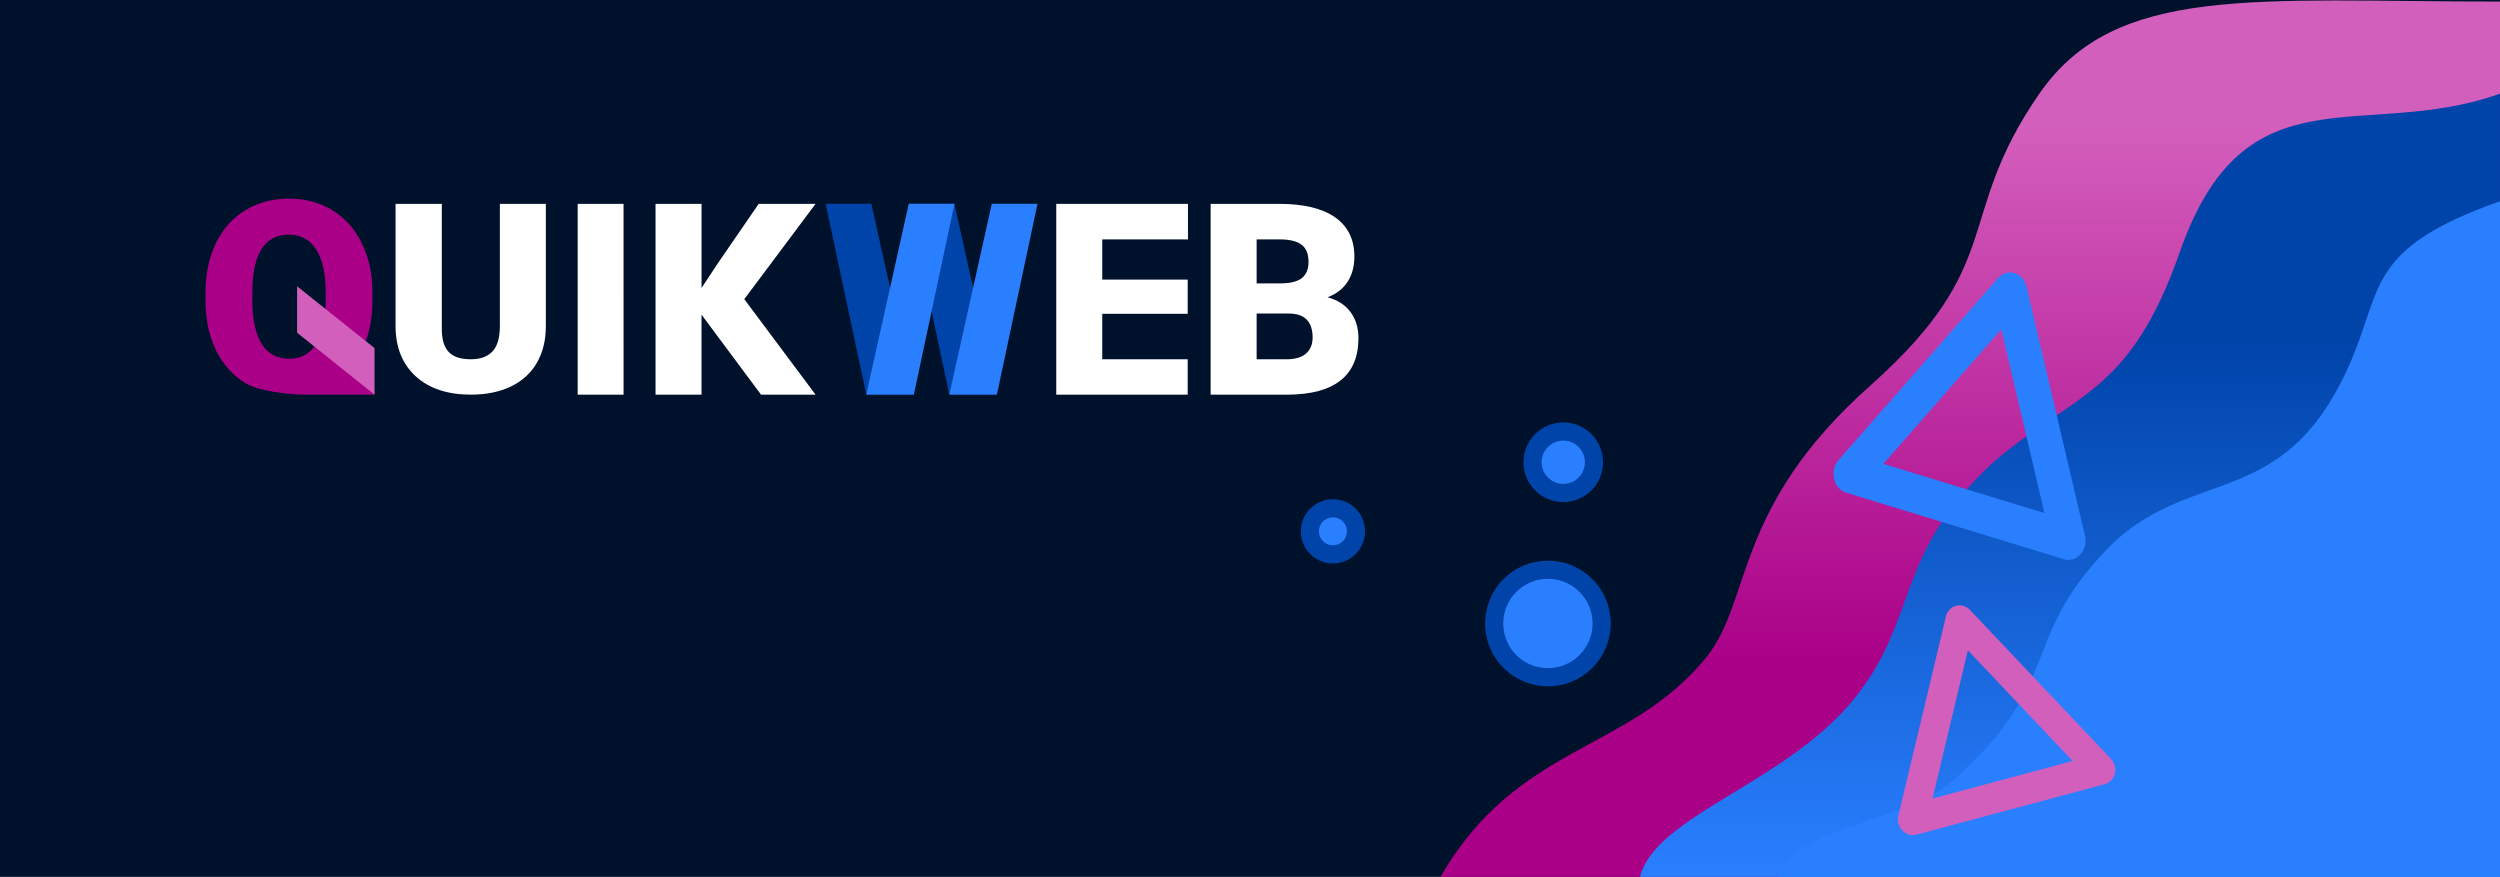
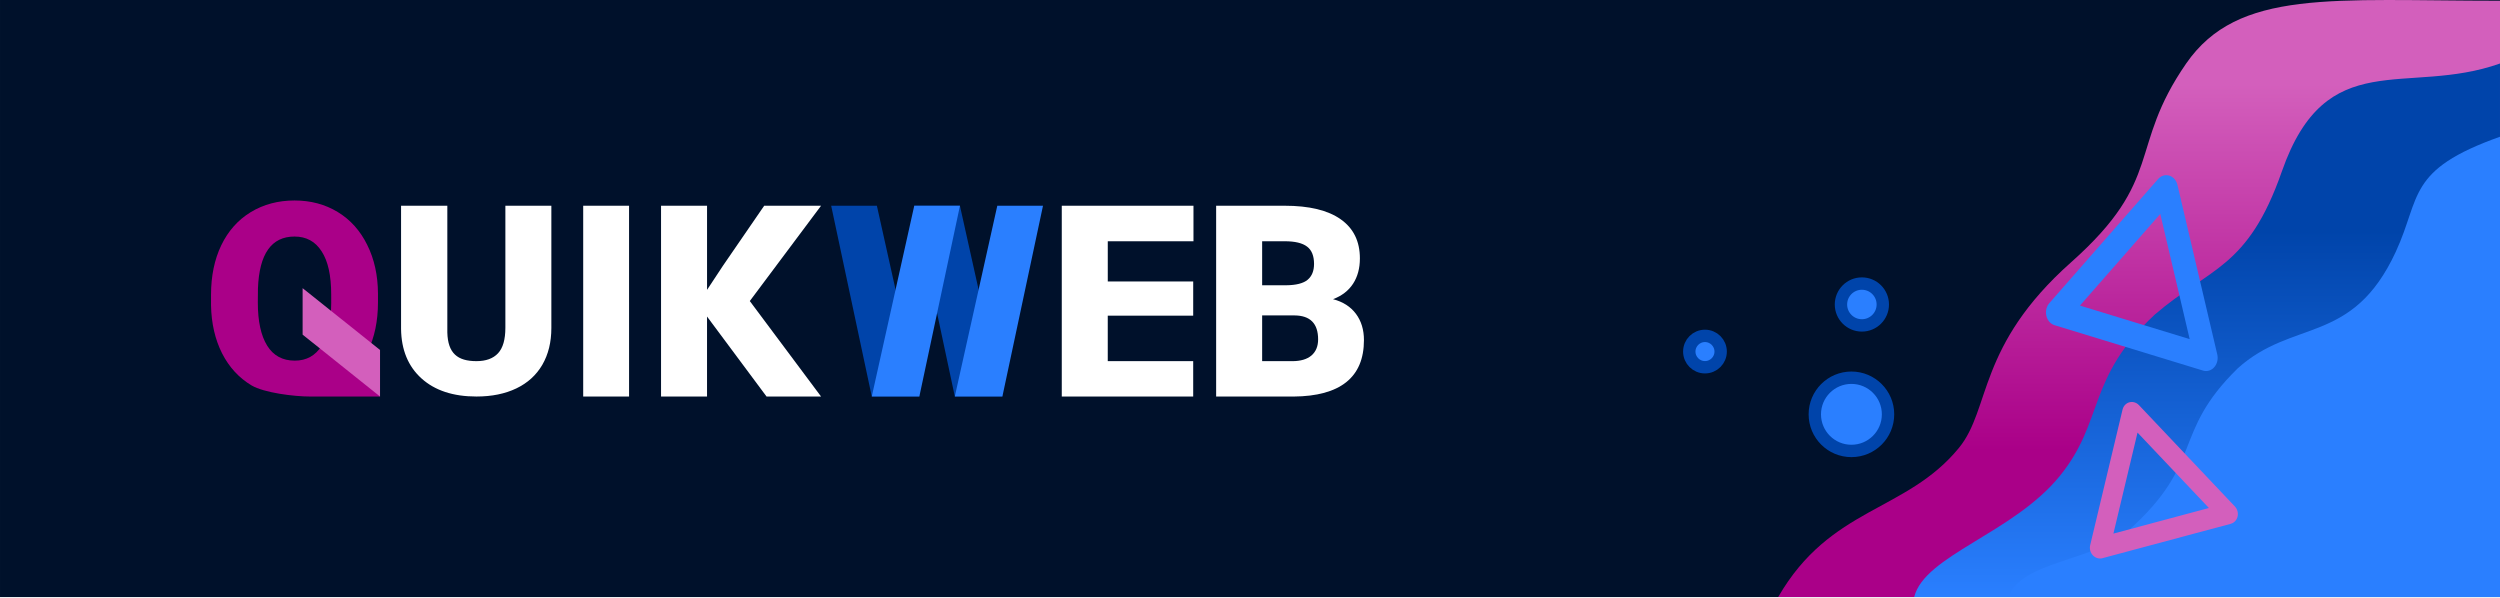
- <svg xmlns="http://www.w3.org/2000/svg" xmlns:xlink="http://www.w3.org/1999/xlink" width="177.271mm" height="62.177mm" viewBox="0 0 177.271 62.177" version="1.1" id="svg5" xml:space="preserve">
+ <svg xmlns="http://www.w3.org/2000/svg" xmlns:xlink="http://www.w3.org/1999/xlink" width="177.271mm" height="42.333mm" viewBox="0 0 177.271 42.333" version="1.1" id="svg5" xml:space="preserve">
  <defs id="defs2">
    <rect x="56.401" y="125.856" width="230" height="60" id="rect7972" />
    <rect x="56.401" y="115.856" width="190" height="30" id="rect7962" />
    <linearGradient id="linearGradient7024">
      <stop style="stop-color:#0044aa;stop-opacity:1;" offset="0" id="stop7020" />
      <stop style="stop-color:#2a7fff;stop-opacity:1" offset="1" id="stop7022" />
    </linearGradient>
    <linearGradient id="linearGradient4667">
      <stop style="stop-color:#aa0088;stop-opacity:1;" offset="0" id="stop4663" />
      <stop style="stop-color:#d35fbc;stop-opacity:1" offset="1" id="stop4665" />
    </linearGradient>
    <rect x="0" y="45" width="135" height="30" id="rect33942" />
    <rect x="10" y="45" width="105" height="20" id="rect76482" />
    <rect x="0" y="50" width="140" height="40" id="rect57021" />
    <rect x="35.081" y="38.995" width="48.033" height="6.014" id="rect948" />
    <rect x="34.68" y="31.645" width="50.781" height="14.165" id="rect942" />
    <rect x="34.948" y="31.044" width="49.111" height="18.575" id="rect936" />
    <rect x="34.146" y="31.177" width="45.235" height="8.285" id="rect930" />
    <rect x="34.301" y="51.074" width="53.904" height="20.078" id="rect22" />
    <rect x="26.059" y="24.589" width="60.403" height="25.658" id="rect12" />
    <clipPath clipPathUnits="userSpaceOnUse" id="clipPath1054">
      <rect style="display:none;fill:#000000;fill-opacity:1;stroke:none;stroke-width:0.065;stroke-miterlimit:4;stroke-dasharray:none" id="rect1056" width="21.348" height="0.802" x="34.159" y="35.727" />
      <path id="lpe_path-effect1058" style="display:block;fill:#000000;fill-opacity:1;stroke:none;stroke-width:0.065;stroke-miterlimit:4;stroke-dasharray:none" class="powerclip" d="M 29.977,28.034 H 59.209 V 45.235 H 29.977 Z m 4.181,7.694 v 0.802 h 21.348 v -0.802 z" />
    </clipPath>
    <linearGradient xlink:href="#linearGradient4667" id="linearGradient4669" x1="52.917" y1="113.771" x2="52.917" y2="67.469" gradientUnits="userSpaceOnUse" />
    <linearGradient xlink:href="#linearGradient7024" id="linearGradient7026" x1="103.188" y1="85.99" x2="103.188" y2="132.292" gradientUnits="userSpaceOnUse" />
  </defs>
-   <g id="layer1" transform="translate(-23.8125,-80.69791)">
-     <rect style="fill:#00112b;fill-opacity:1;stroke:none;stroke-width:0.238;stroke-opacity:1" id="rect8211" width="177.271" height="62.177" x="23.813" y="80.698" />
-     <g id="layer1-6" transform="matrix(4.14957,0,0,4.14957,-138.0916,-48.24551)">
+   <g id="layer1" transform="translate(-23.8125,-80.69789)">
+     <rect style="fill:#00112b;fill-opacity:1;stroke:none;stroke-width:0.197;stroke-opacity:1" id="rect8211" width="177.271" height="42.333" x="23.813" y="80.698" />
+     <g id="layer1-6" transform="matrix(4.14957,0,0,4.14957,-137.7009,-48.11236)">
      <g aria-label="OUIKWEB" transform="matrix(0.2645833,0,0,0.2645833,42.37458,21.89868)" id="text33940" style="font-size:17.333px;line-height:1.25;font-family:'Roboto Black';-inkscape-font-specification:'Roboto Black, ';white-space:pre;shape-inside:url(#rect33942);fill:#aa0088">
        <path d="m 11.499,60.167 -4.507,1e-6 c -1.049,0 -2.98,-0.24 -3.793,-0.719 C 2.387,58.962 1.752,58.271 1.295,57.374 0.844,56.477 0.607,55.447 0.584,54.284 V 53.59 c 0,-1.207 0.22,-2.271 0.66,-3.191 0.446,-0.925 1.081,-1.639 1.904,-2.141 0.829,-0.502 1.772,-0.753 2.827,-0.753 1.044,0 1.975,0.248 2.793,0.745 0.818,0.497 1.453,1.205 1.904,2.124 0.457,0.914 0.688,1.964 0.694,3.148 v 0.567 c 0,1.202 -0.223,2.265 -0.669,3.191 -0.249,0.516 -0.381,0.59 -0.502,0.723 0.303,-0.006 -0.582,-0.006 0.303,-0.006 M 8.345,53.574 c 0,-1.224 -0.206,-2.153 -0.618,-2.784 -0.406,-0.638 -0.99,-0.956 -1.752,-0.956 -1.49,0 -2.277,1.117 -2.361,3.352 l -0.008,0.906 c 0,1.207 0.2,2.136 0.601,2.784 0.401,0.649 0.996,0.973 1.786,0.973 0.75,0 1.329,-0.319 1.735,-0.956 0.406,-0.638 0.612,-1.554 0.618,-2.751 z" id="path6201" style="fill:#aa0088;fill-opacity:1" />
        <path d="m 22.564,47.844 v 7.896 c 0,0.914 -0.195,1.707 -0.584,2.378 -0.389,0.666 -0.948,1.174 -1.676,1.523 -0.728,0.35 -1.588,0.525 -2.581,0.525 -1.501,0 -2.683,-0.389 -3.546,-1.168 -0.863,-0.779 -1.303,-1.845 -1.32,-3.199 v -7.956 h 2.988 v 8.184 c 0.034,1.349 0.66,1.854 1.879,1.854 0.615,0 1.081,-0.169 1.396,-0.508 0.316,-0.339 0.474,-0.889 0.474,-1.65 v -7.88 z" id="path6203" style="fill:#ffffff" />
        <path d="M 27.583,60.167 H 24.62 V 47.844 h 2.962 z" id="path6205" style="fill:#ffffff" />
        <path d="m 32.618,55 v 1.917 3.25 H 29.648 V 47.844 h 2.971 v 5.434 l 1.033,-1.566 2.658,-3.868 h 3.673 l -4.603,6.156 4.603,6.167 h -3.521 z" id="path6207" style="fill:#ffffff" />
        <path d="m 64.017,54.945 h -5.518 v 2.937 h 5.518 v 2.285 H 55.529 V 47.844 h 8.506 v 2.294 h -5.535 v 2.598 h 5.518 z" id="path6211" style="fill:#ffffff" />
        <path d="M 65.499,60.167 V 47.844 h 4.426 q 2.378,0 3.614,0.872 1.244,0.872 1.244,2.531 0,0.956 -0.44,1.633 -0.44,0.677 -1.295,0.999 0.965,0.254 1.481,0.948 0.516,0.694 0.516,1.693 0,1.811 -1.151,2.725 -1.143,0.906 -3.394,0.923 z m 2.971,-5.239 v 2.954 h 1.947 q 0.804,0 1.236,-0.364 0.432,-0.372 0.432,-1.041 0,-1.54 -1.532,-1.549 z m 0,-1.947 h 1.549 q 0.973,-0.009 1.388,-0.355 0.415,-0.347 0.415,-1.024 0,-0.779 -0.449,-1.117 -0.449,-0.347 -1.447,-0.347 h -1.456 z" id="path6213" style="fill:#ffffff" />
      </g>
      <path style="fill:#0044aa;stroke:none;stroke-width:0.265px;stroke-linecap:butt;stroke-linejoin:miter;stroke-opacity:1" d="m 53.126,34.557 0.694,3.26 h 0.813 l -0.726,-3.26 z" id="path7022" />
      <path style="fill:#0044aa;stroke:none;stroke-width:0.265px;stroke-linecap:butt;stroke-linejoin:miter;stroke-opacity:1" d="m 54.545,34.557 0.694,3.26 h 0.813 l -0.726,-3.26 z" id="path7170" />
      <path style="fill:#2a7fff;stroke:none;stroke-width:0.265px;stroke-linecap:butt;stroke-linejoin:miter;stroke-opacity:1" d="m 56.746,34.557 -0.694,3.26 h -0.813 l 0.726,-3.26 z" id="path7285" />
      <path style="fill:#2a7fff;stroke:none;stroke-width:0.265px;stroke-linecap:butt;stroke-linejoin:miter;stroke-opacity:1" d="m 55.327,34.557 -0.694,3.26 h -0.813 l 0.726,-3.26 z" id="path7574" />
      <path style="display:none;fill:#5599ff;stroke:none;stroke-width:0.265px;stroke-linecap:butt;stroke-linejoin:miter;stroke-opacity:1" d="m 43.96,37.818 c -0.713,-9.92e-4 -1.041,-0.412 -1.171,-0.614 -0.084,-0.111 -0.212,-0.419 -0.241,-0.693 -0.037,-0.374 -0.025,-0.711 0.046,-0.975 0.076,-0.309 0.227,-0.538 0.419,-0.724 0.111,-0.099 0.242,-0.189 0.422,-0.256 l 0.326,0.555 0.22,0.374 0.586,0.998 0.85,1.334 z" id="path26418" />
      <path style="fill:#d35fbc;fill-opacity:1;stroke:none;stroke-width:0.265px;stroke-linecap:butt;stroke-linejoin:miter;stroke-opacity:1" d="m 45.417,37.818 -1.323,-1.058 v -0.794 l 1.323,1.056 z" id="path31343" />
    </g>
-     <g id="g2192" transform="matrix(0.8230936,0,0,0.8230936,-130.1981,31.82688)">
+     <g id="g2192" transform="matrix(0.5607057,0,0,0.5607057,-24.59133,46.66856)">
      <g id="g3603" transform="matrix(0.9881715,-0.1533531,-0.4161823,-0.9473833,35.06322,218.9552)" />
-       <g id="g7930" clip-path="none" transform="translate(271.5146,2.623892)">
+       <g id="g7930" clip-path="none" transform="translate(271.5146,3.898611)">
        <path style="fill:url(#linearGradient4669);fill-opacity:1;stroke:none;stroke-width:0.265px;stroke-linecap:butt;stroke-linejoin:miter;stroke-opacity:0" d="m 39.687,132.292 c 6.615,-11.457 16.176,-10.701 22.858,-18.86 4.054,-4.95 2.278,-12.89 14.184,-23.473 11.906,-10.583 7.121,-14.387 14.552,-25.135 6.558,-9.486 18.521,-7.938 39.688,-7.938 v 75.406 z" id="path6181" />
        <path style="fill:url(#linearGradient7026);fill-opacity:1;stroke:none;stroke-width:0.265px;stroke-linecap:butt;stroke-linejoin:miter;stroke-opacity:1" d="m 56.885,132.292 c 1.323,-5.292 12.501,-8.031 18.417,-15.309 5.65,-6.951 3.36,-12.358 12.01,-20.41 6.962,-5.985 11.757,-5.763 16.069,-18.098 5.623,-16.083 15.745,-9.452 27.587,-13.652 v 67.469 z" id="path4536" />
        <path style="fill:#2a7fff;fill-opacity:1;stroke:none;stroke-width:0.265px;stroke-linecap:butt;stroke-linejoin:miter;stroke-opacity:1" d="m 68.792,132.292 c 1.707,-4.601 10.796,-4.478 15.151,-8.376 9.726,-8.704 5.394,-12.228 13.829,-20.516 6.982,-6.334 14.53,-2.905 20.016,-14.765 3.213,-6.946 1.34,-10.353 13.182,-14.552 v 58.208 z" id="path5943" />
      </g>
      <path style="fill:none;fill-opacity:1;stroke:#2a7fff;stroke-width:11.079;stroke-linejoin:round;stroke-miterlimit:4;stroke-dasharray:none;stroke-opacity:1;paint-order:fill markers stroke" id="path9756" d="M 75,110 4.019,90.981 55.981,39.019 Z" transform="matrix(0.2645833,0,0,0.3018587,345.4682,72.73669)" />
      <path style="fill:none;fill-opacity:1;stroke:#d35fbc;stroke-width:10.849;stroke-linejoin:round;stroke-miterlimit:4;stroke-dasharray:none;stroke-opacity:1;paint-order:fill markers stroke" id="path9838" d="M 75,110 4.019,90.981 55.981,39.019 Z" transform="matrix(0.196935,-0.1180935,0.1180935,0.2121526,340.3271,111.1753)" />
      <g id="g236428" style="fill:#2a7fff;fill-opacity:1;stroke:#0044aa;stroke-opacity:1" transform="translate(54.88696,10.23066)">
        <circle style="fill:#2a7fff;fill-opacity:1;stroke:#0044aa;stroke-width:1.565;stroke-linejoin:round;stroke-miterlimit:4;stroke-dasharray:none;stroke-opacity:1;paint-order:fill markers stroke" id="path154573" cx="266.898" cy="88.966" r="2.646" />
        <circle style="fill:#2a7fff;fill-opacity:1;stroke:#0044aa;stroke-width:1.565;stroke-linejoin:round;stroke-miterlimit:4;stroke-dasharray:none;stroke-opacity:1;paint-order:fill markers stroke" id="path154575" cx="265.576" cy="102.857" r="4.63" />
        <circle style="fill:#2a7fff;fill-opacity:1;stroke:#0044aa;stroke-width:1.565;stroke-linejoin:round;stroke-miterlimit:4;stroke-dasharray:none;stroke-opacity:1;paint-order:fill markers stroke" id="path154577" cx="247.055" cy="94.919" r="1.984" />
      </g>
    </g>
  </g>
</svg>
